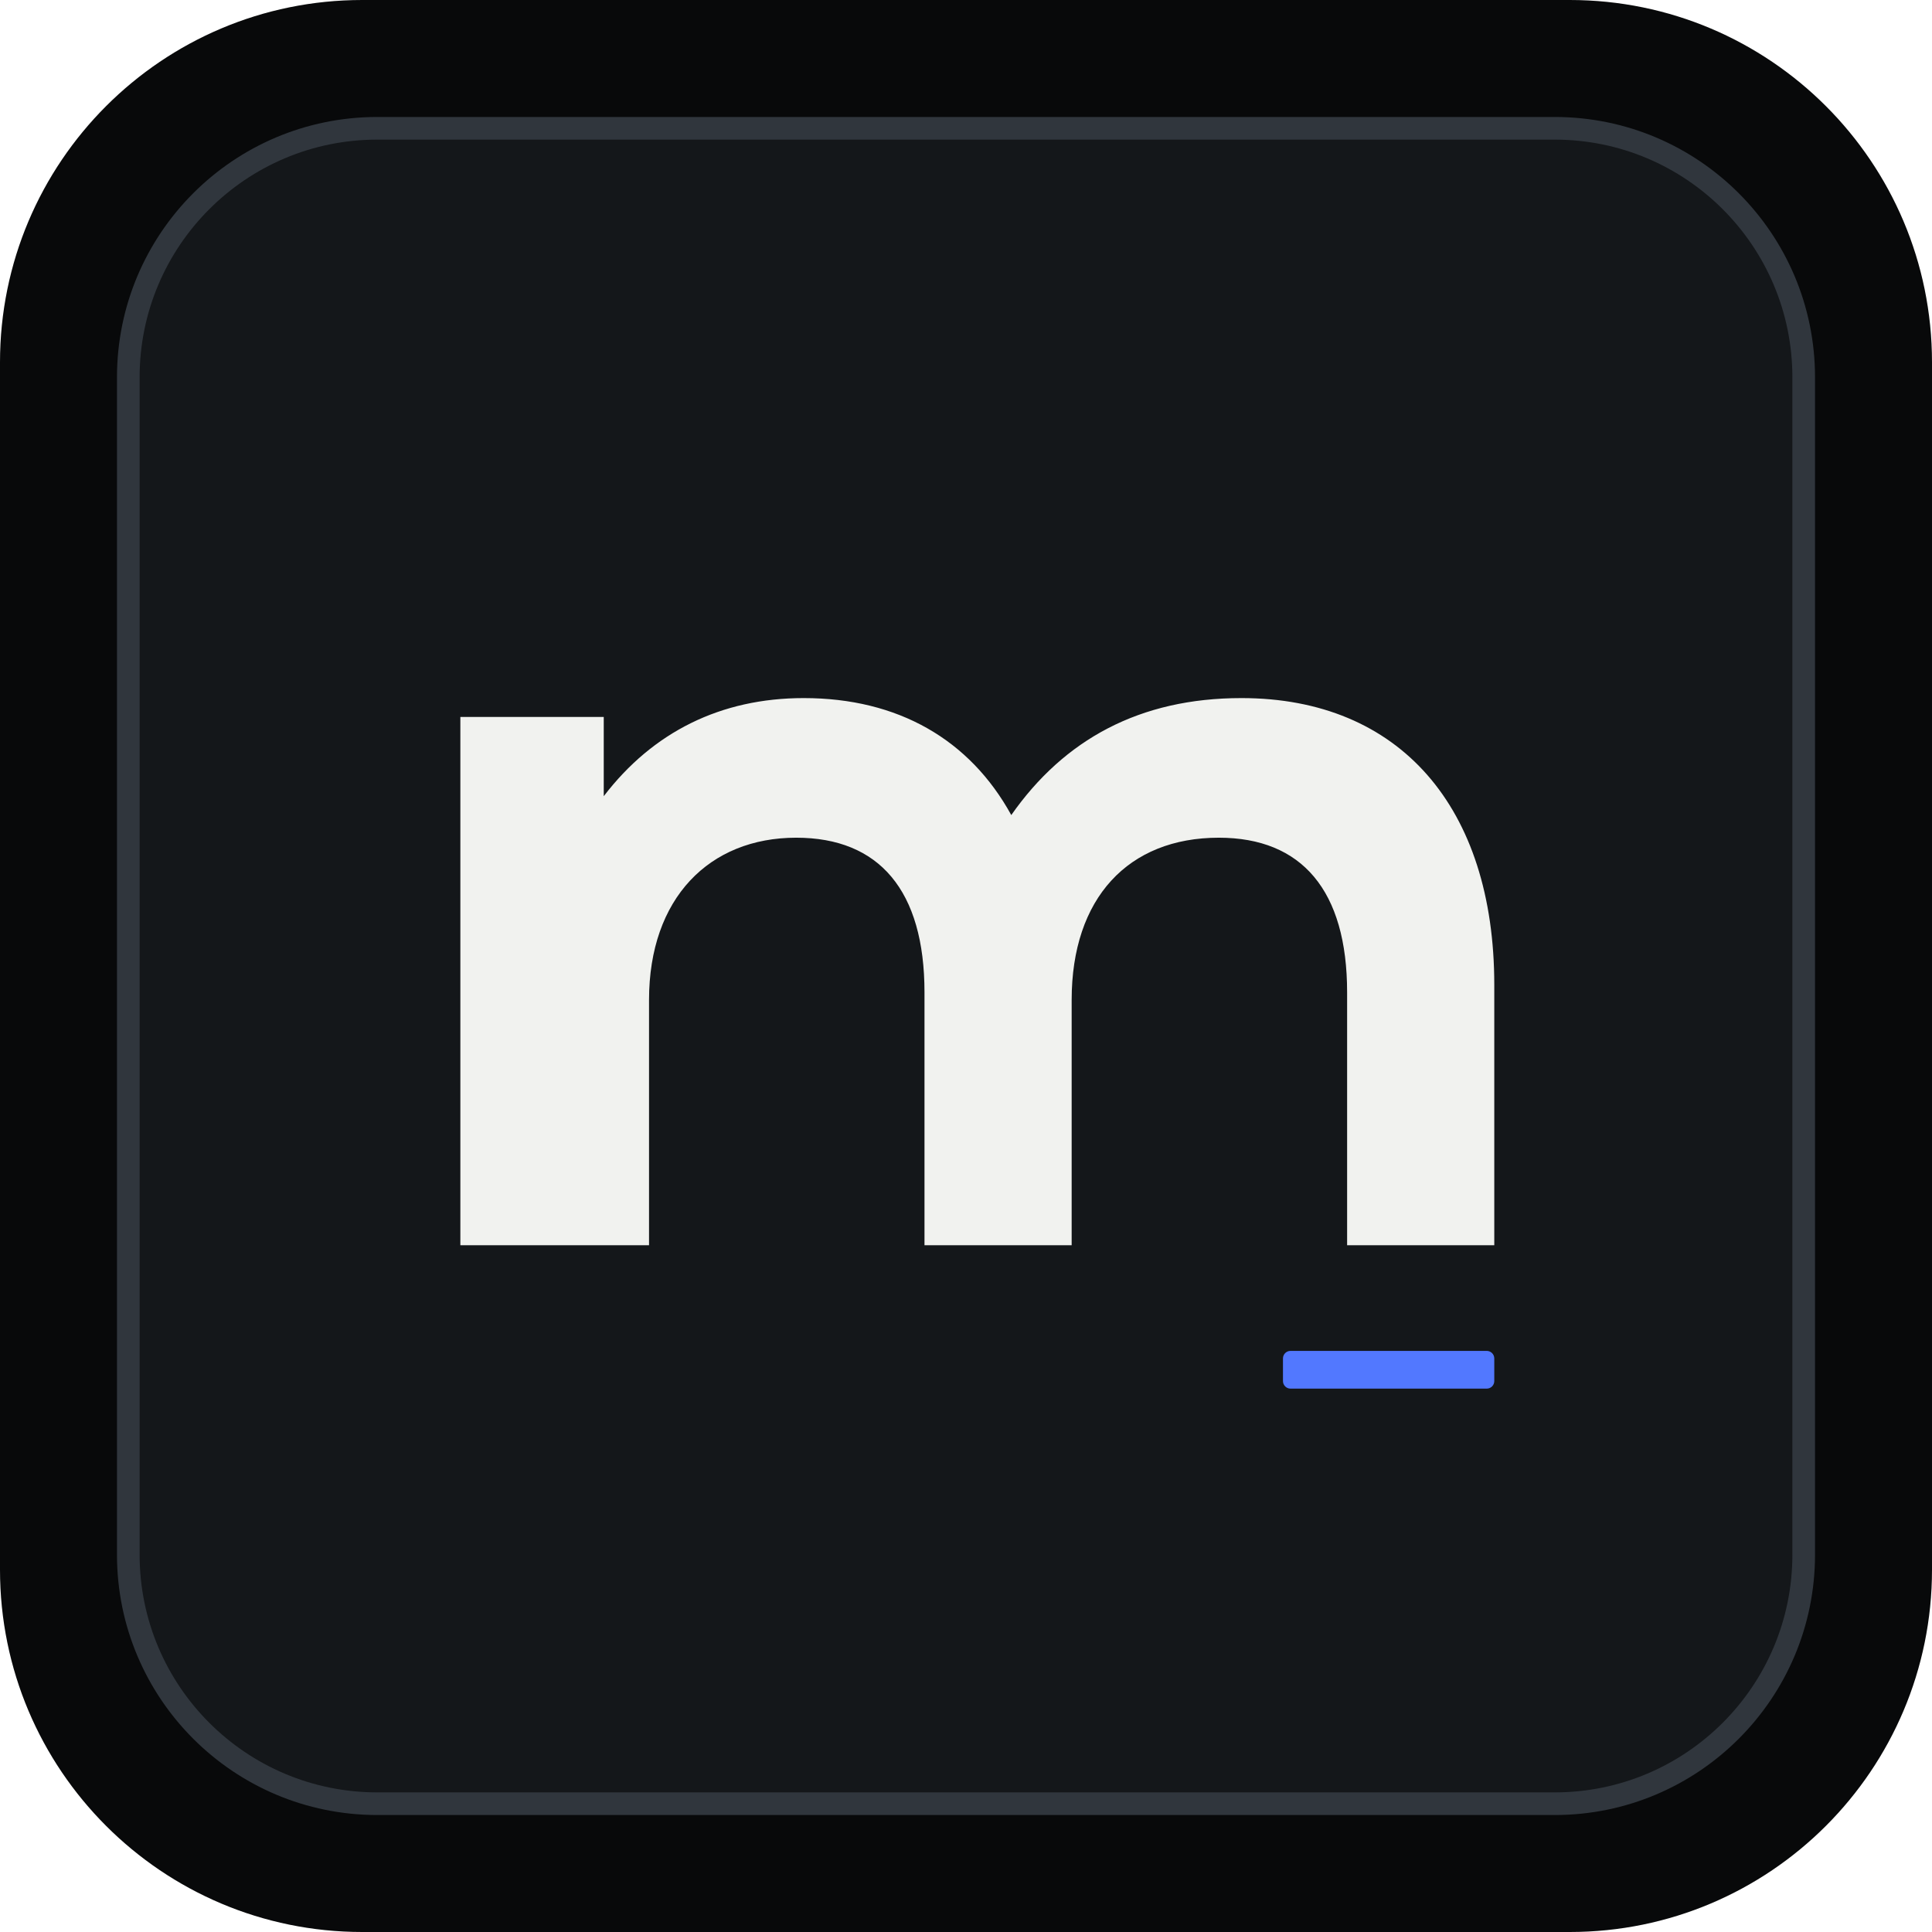
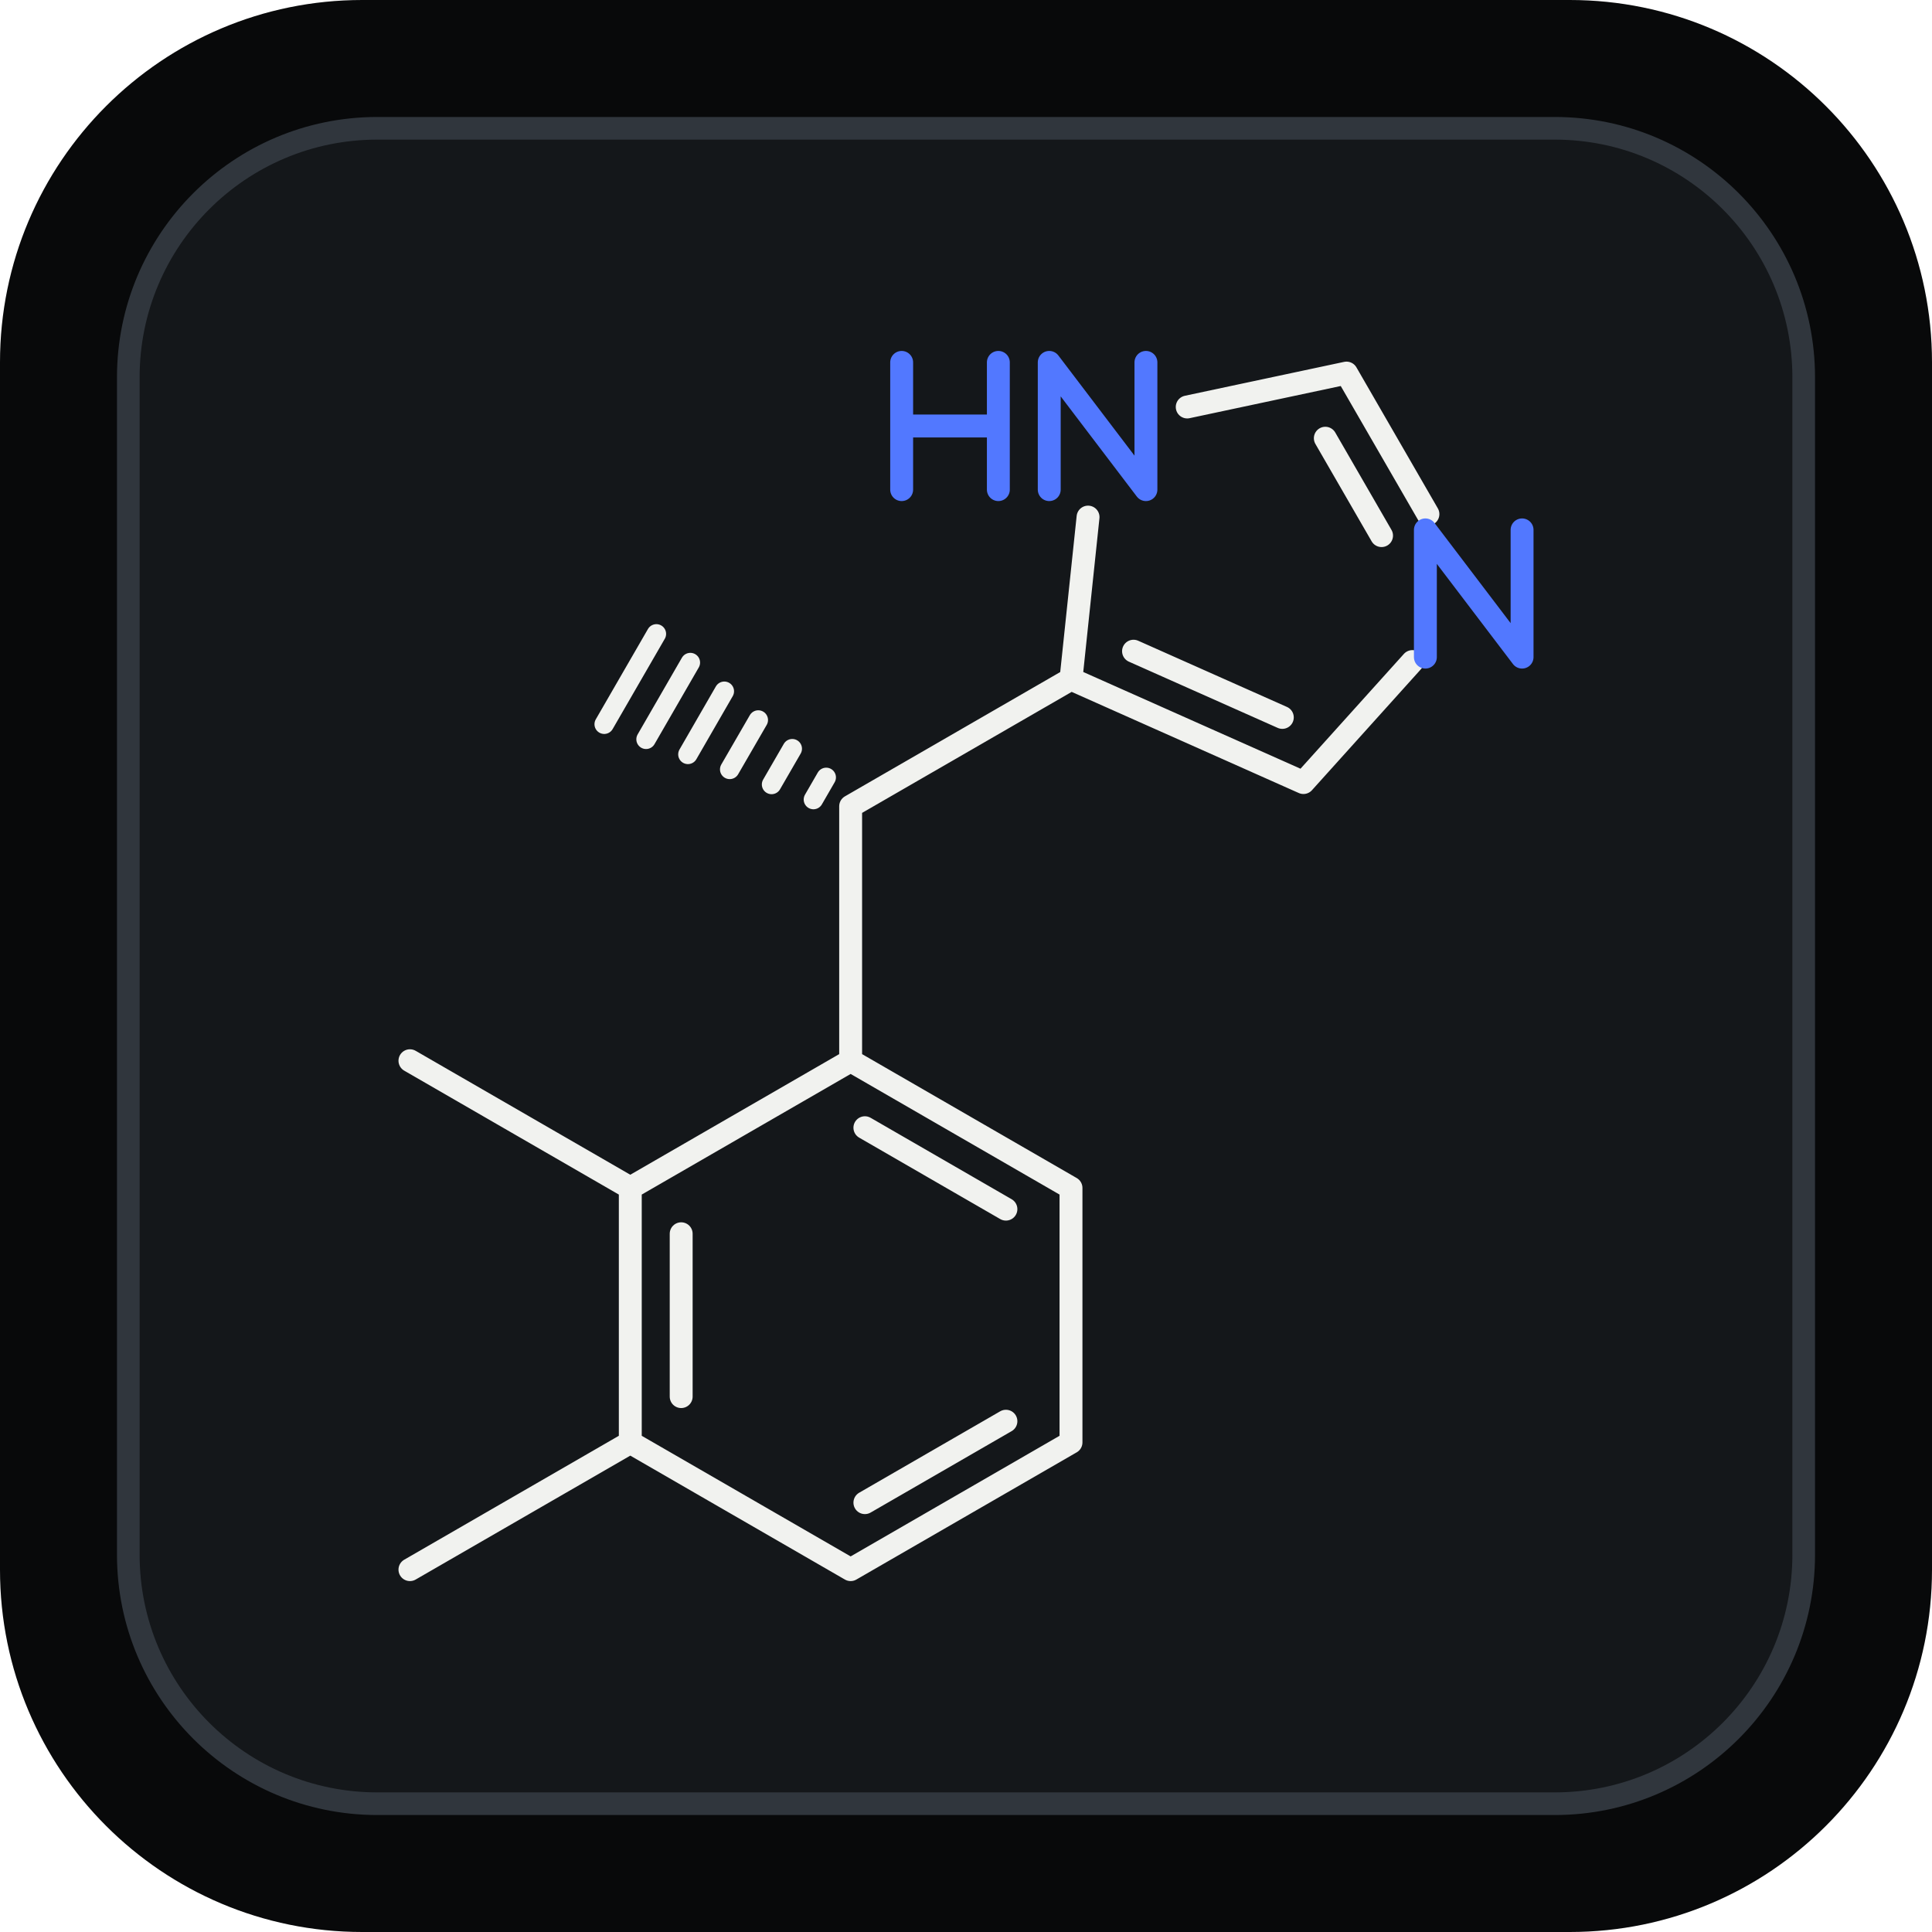
- <svg xmlns="http://www.w3.org/2000/svg" viewBox="0 0 512 512" role="img" aria-label="medeetomilab">
+ <svg xmlns="http://www.w3.org/2000/svg" viewBox="0 0 512 512" role="img" aria-label="studyex_medeetomilab — dexmedetomidine, C13H16N2">
  <rect width="512" height="512" rx="96" fill="#08090a" />
-   <rect x="34" y="34" width="444" height="444" rx="66" fill="#14171a" stroke="#30363d" stroke-width="6" />
-   <path d="M122 330V190h38v21c13-17 31-26 53-26 25 0 44 11 55 31 14-20 34-31 61-31 42 0 67 29 67 76v69h-39v-67c0-27-12-41-34-41-24 0-39 16-39 43v65h-39v-67c0-27-12-41-34-41-23 0-39 16-39 43v65z" fill="#f1f2ef" />
-   <rect x="340" y="358" width="56" height="10" rx="2" fill="#5278ff" />
+   <rect x="34.00" y="34.00" width="444.00" height="444.00" rx="66.00" fill="#14171a" stroke="#30363d" stroke-width="6.00" />
+   <g fill="none" stroke-linecap="round" stroke-linejoin="round" transform="translate(104.76 92.16) scale(1.6858)">
+     <path d="M71.58 112.08L36.94 132.08M36.94 132.08L36.94 172.08M44.94 139.28L44.94 164.88M36.94 172.08L71.58 192.08M71.58 192.08L106.22 172.08M73.82 181.55L95.99 168.75M106.22 172.08L106.22 132.08M106.22 132.08L71.58 112.08M95.99 135.41L73.82 122.61M71.58 112.08L71.58 72.08M36.94 132.08L2.3 112.08M36.94 172.08L2.3 192.08M71.58 72.08L106.22 52.08M106.22 52.08L108.9 26.62M124.49 9.31L149.53 3.98M149.53 3.98L162.33 26.15M146.2 14.22L155.04 29.53M159.89 49.33L142.76 68.35M142.76 68.35L106.22 52.08M139.44 58.11L116.05 47.7" stroke="#f1f2ef" stroke-width="3.6" />
+     <path d="M67.74 67.54L65.73 71.02M62.4 63.03L59.15 68.65M57.06 58.52L52.57 66.28M51.72 54L46 63.92M46.38 49.49L39.42 61.55M41.04 44.98L32.84 59.18" stroke="#f1f2ef" stroke-width="3.06" />
+     <path d="M102.8 22.3L102.8 2.3L118 22.3L118 2.3M79.6 22.3L79.6 2.3M94.8 22.3L94.8 2.3M79.6 12.3L94.8 12.3M161.93 48.63L161.93 28.63L177.13 48.63L177.13 28.63" stroke="#5278ff" stroke-width="3.6" />
+   </g>
</svg>
